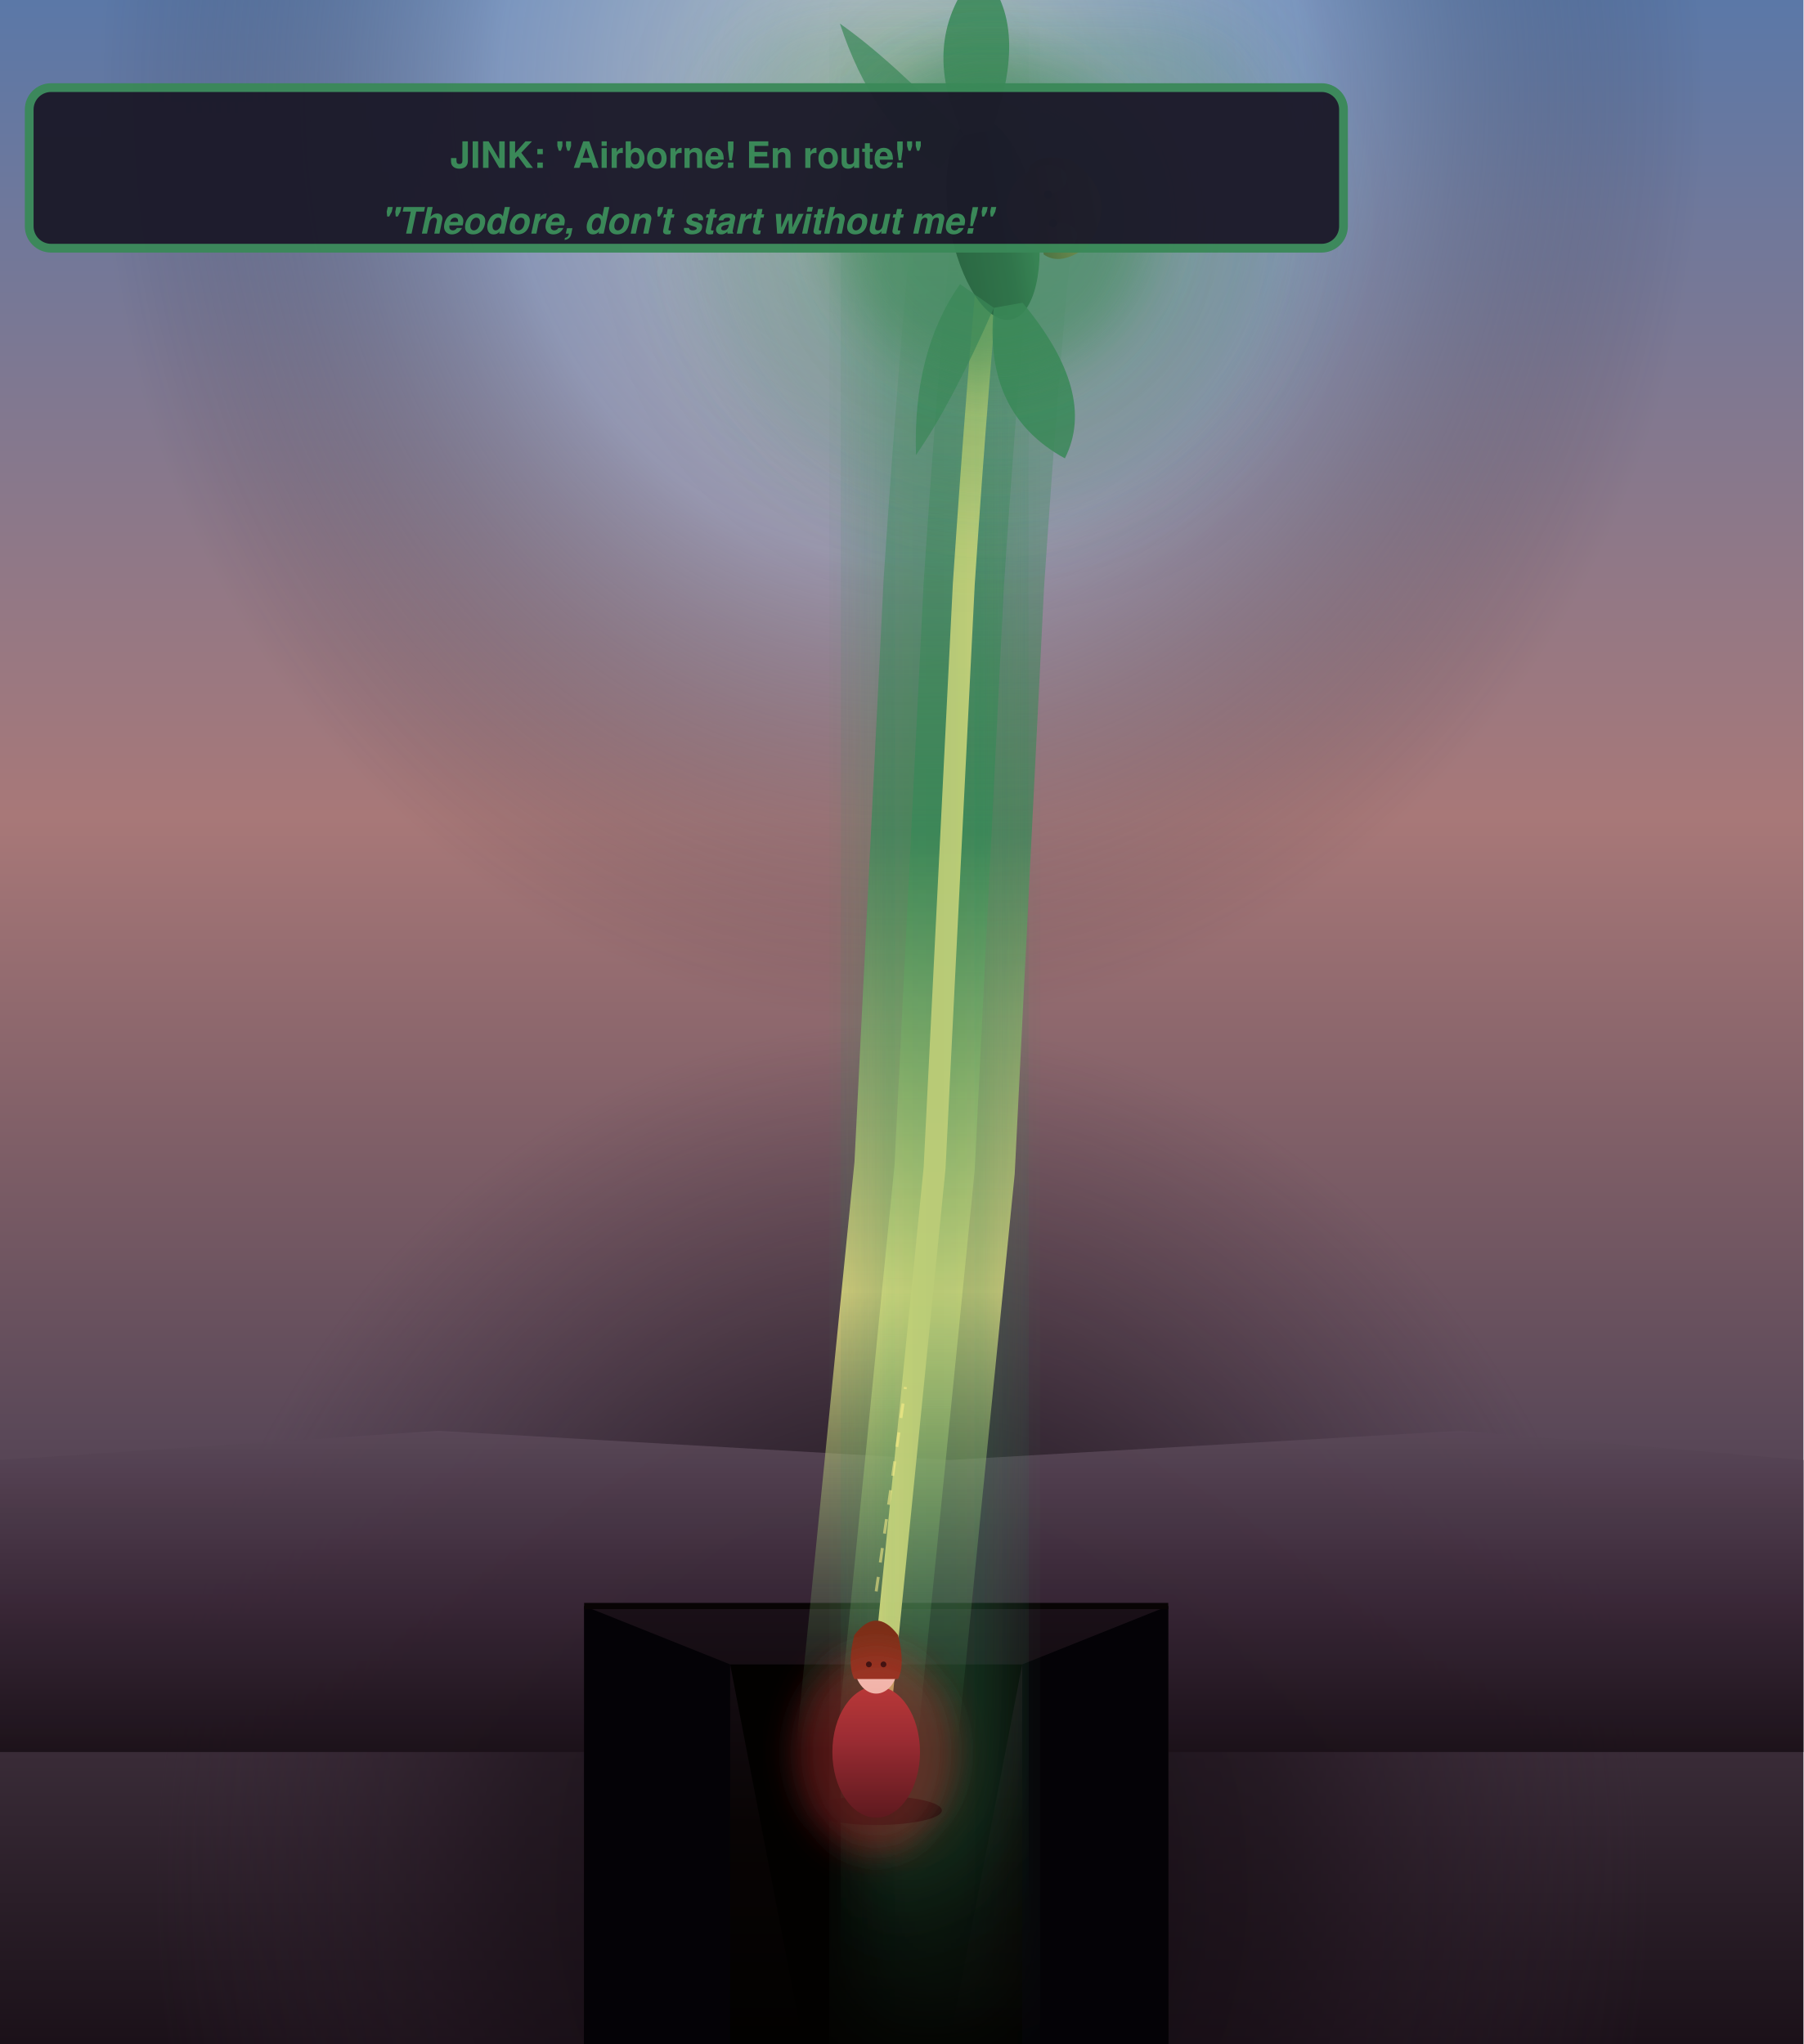
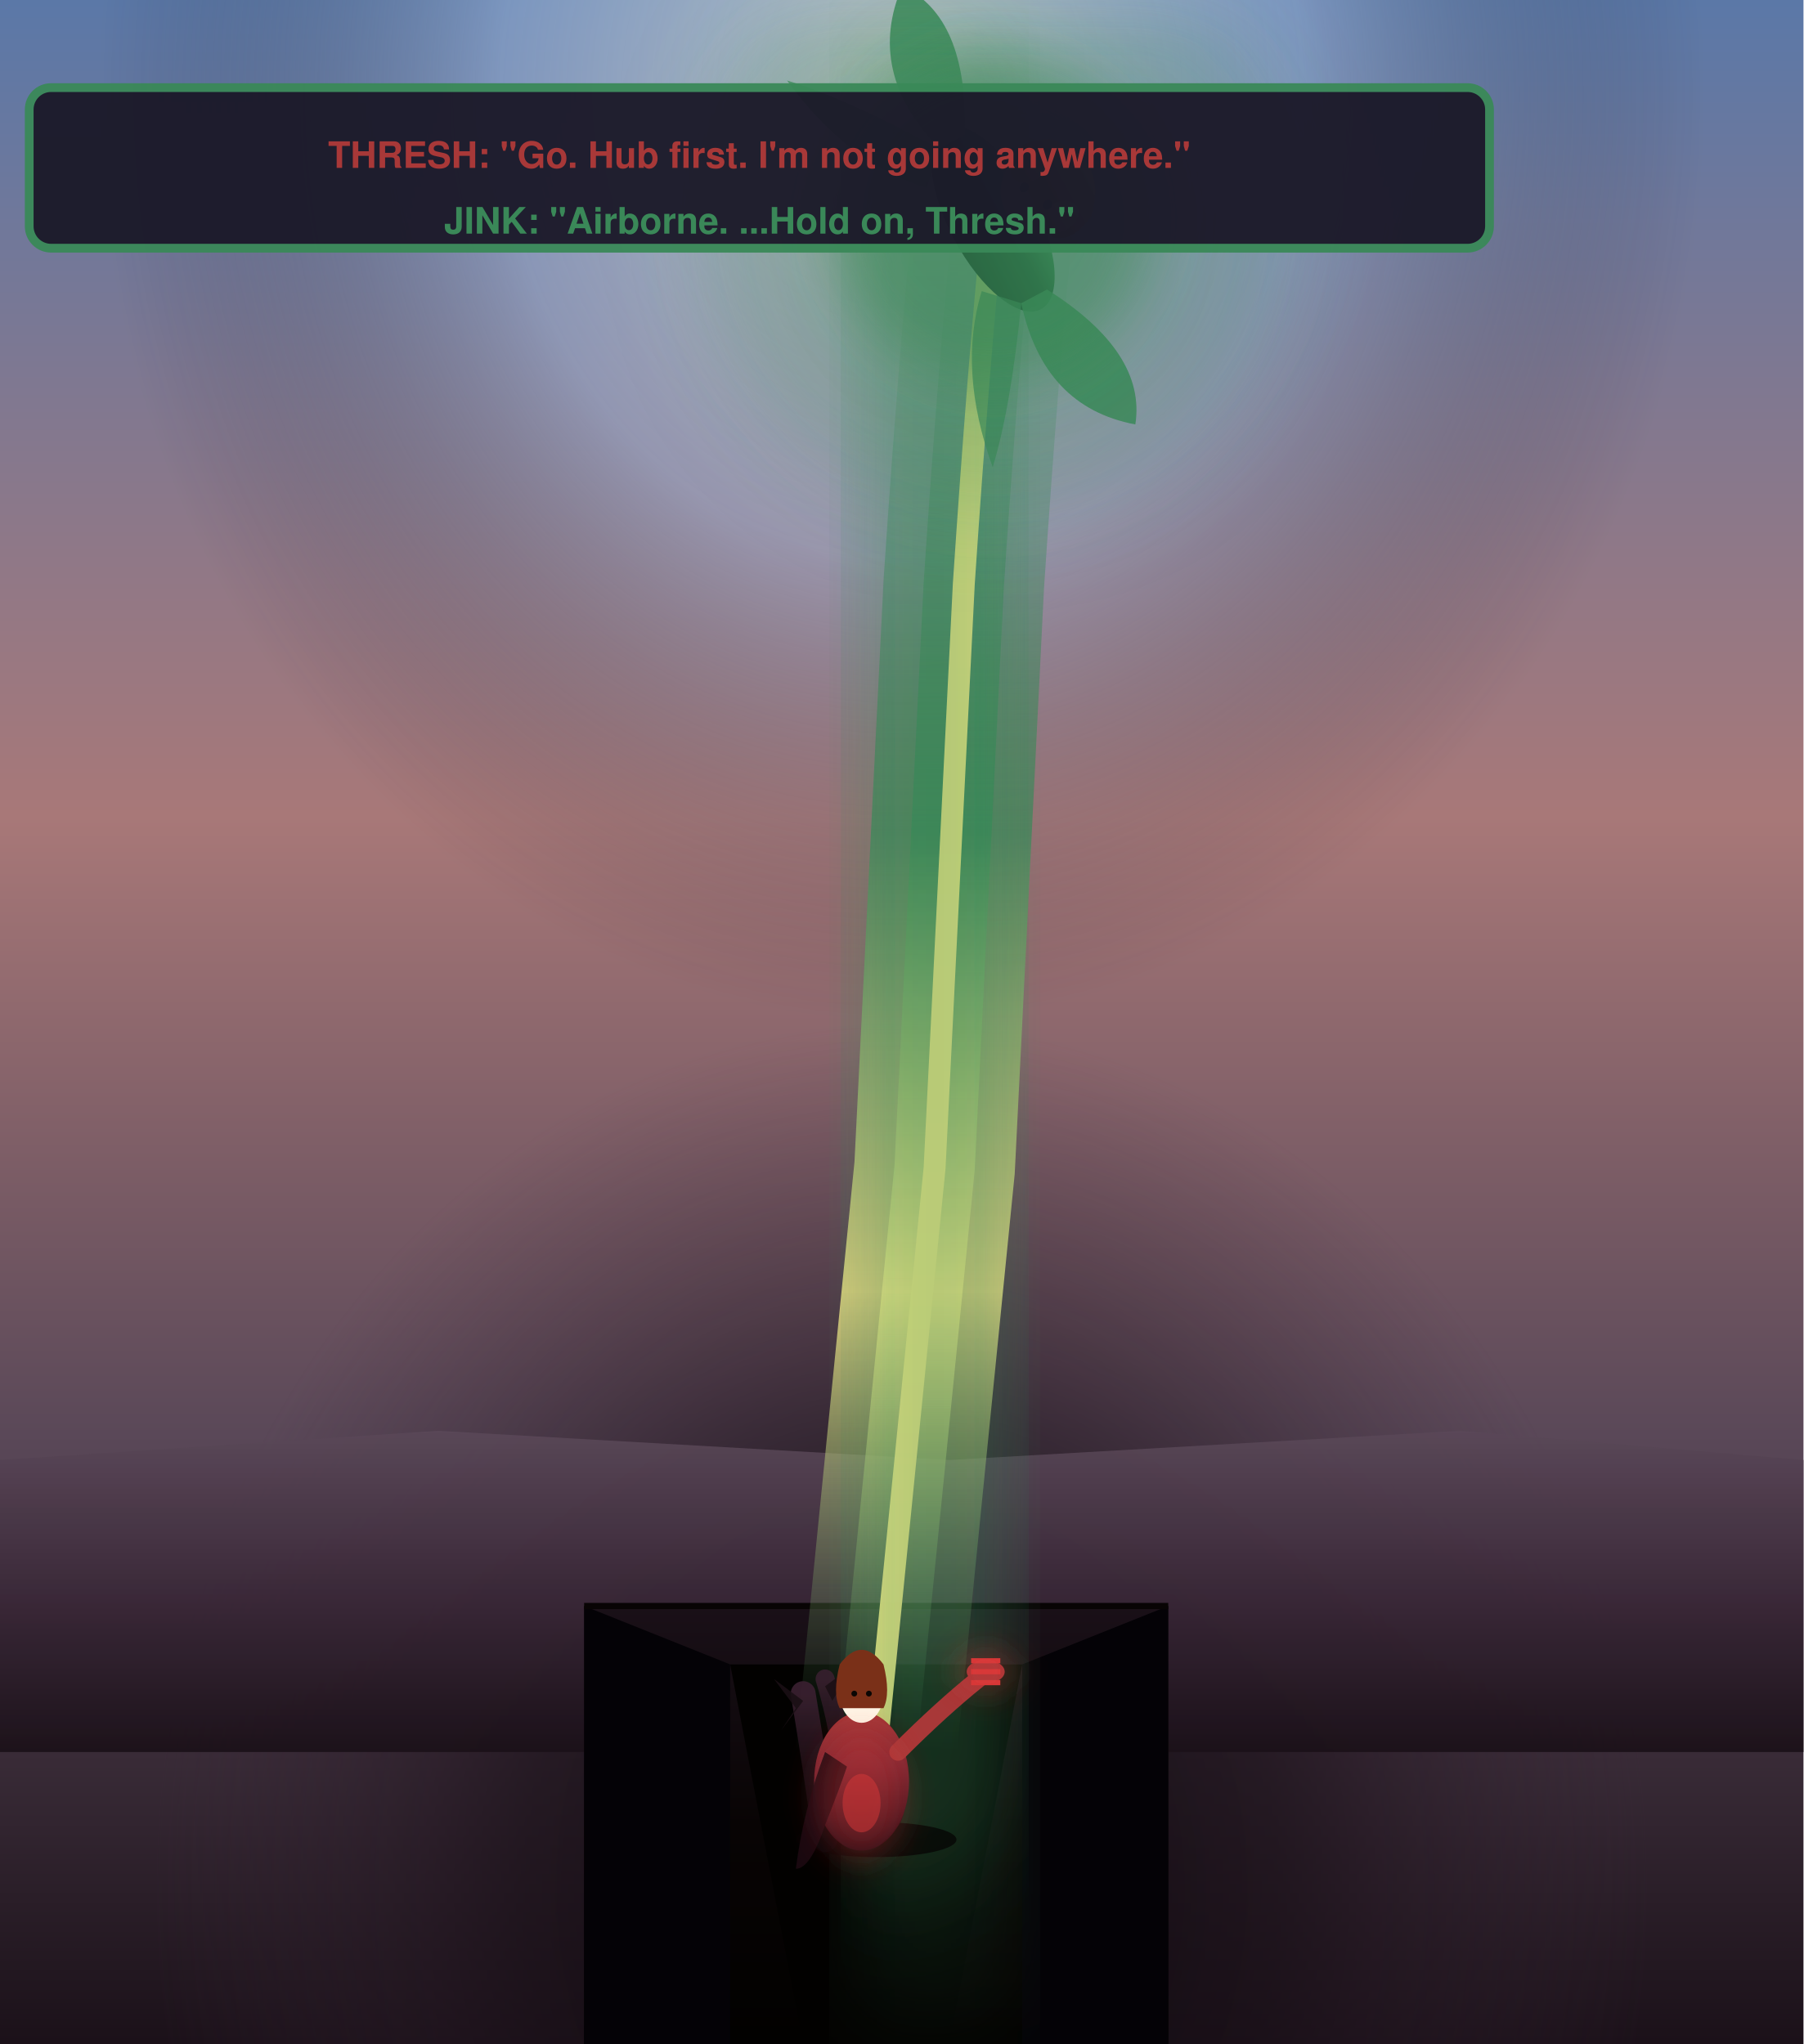
<svg xmlns="http://www.w3.org/2000/svg" viewBox="0 0 247 280" width="247" height="280">
  <defs>
    <linearGradient id="bgU2" x1="0" y1="0" x2="0" y2="1">
      <stop offset="0" stop-color="#5a78a8" />
      <stop offset="0.4" stop-color="#a87878" />
      <stop offset="0.7" stop-color="#5a4858" />
      <stop offset="1" stop-color="#1a1018" />
    </linearGradient>
    <radialGradient id="morningSkyU2" cx="0.5" cy="0.05" r="0.45">
      <stop offset="0" stop-color="#fff8d8" stop-opacity="0.62" />
      <stop offset="0.5" stop-color="#a8c0e0" stop-opacity="0.42" />
      <stop offset="1" stop-color="#0a0a14" stop-opacity="0" />
    </radialGradient>
    <radialGradient id="darkBelowU2" cx="0.5" cy="0.92" r="0.42">
      <stop offset="0" stop-color="#040206" stop-opacity="0.85" />
      <stop offset="0.5" stop-color="#1a1018" stop-opacity="0.62" />
      <stop offset="1" stop-color="#3a2838" stop-opacity="0" />
    </radialGradient>
    <linearGradient id="rooftopU2" x1="0" y1="0" x2="0" y2="1">
      <stop offset="0" stop-color="#5a4858" />
      <stop offset="0.5" stop-color="#3a2838" />
      <stop offset="1" stop-color="#1a1018" />
    </linearGradient>
    <linearGradient id="stairMouthU2" x1="0" y1="0" x2="0" y2="1">
      <stop offset="0" stop-color="#1a1018" />
      <stop offset="0.5" stop-color="#080404" />
      <stop offset="1" stop-color="#020100" />
    </linearGradient>
    <linearGradient id="suitJinkU2" x1="0" y1="0" x2="0" y2="1">
      <stop offset="0" stop-color="#3a8858" />
      <stop offset="0.4" stop-color="#1a4830" />
      <stop offset="1" stop-color="#0a2018" />
    </linearGradient>
    <linearGradient id="suitThreshU2" x1="0" y1="0" x2="0" y2="1">
      <stop offset="0" stop-color="#a83838" />
      <stop offset="0.4" stop-color="#7a2530" />
      <stop offset="1" stop-color="#1a0810" />
+     </linearGradient>
+     <linearGradient id="wreckWingU2" x1="0" y1="0" x2="0" y2="1">
+       <stop offset="0" stop-color="#3a2030" />
+       <stop offset="0.5" stop-color="#1a0e14" />
+       <stop offset="1" stop-color="#080406" />
    </linearGradient>
    <linearGradient id="hairBlondeU2" x1="0" y1="0" x2="0" y2="1">
      <stop offset="0" stop-color="#fff088" />
      <stop offset="0.5" stop-color="#d88838" />
      <stop offset="1" stop-color="#7a4818" />
    </linearGradient>
    <linearGradient id="trailBlazeU2" x1="0" y1="0" x2="0" y2="1">
      <stop offset="0" stop-color="#3a8858" stop-opacity="0" />
      <stop offset="0.4" stop-color="#3a8858" stop-opacity="0.85" />
      <stop offset="0.7" stop-color="#fff088" stop-opacity="0.95" />
      <stop offset="1" stop-color="#3a8858" stop-opacity="0" />
    </linearGradient>
    <filter id="bloomU2" x="-20%" y="-20%" width="140%" height="140%">
      <feGaussianBlur stdDeviation="2.2" />
    </filter>
    <filter id="strongGlowU2" x="-25%" y="-25%" width="150%" height="150%">
      <feGaussianBlur stdDeviation="4" />
    </filter>
    <filter id="megaGlowU2" x="-30%" y="-30%" width="160%" height="160%">
      <feGaussianBlur stdDeviation="6.4" />
    </filter>
    <filter id="ultraGlowU2" x="-40%" y="-40%" width="180%" height="180%">
      <feGaussianBlur stdDeviation="9" />
    </filter>
  </defs>
  <rect width="247" height="280" fill="url(#bgU2)" />
  <rect width="247" height="280" fill="url(#morningSkyU2)" />
  <rect width="247" height="280" fill="url(#darkBelowU2)" />
  <g>
    <path d="M 0 200 L 60 196 L 130 200 L 200 196 L 247 200 L 247 240 L 0 240 Z" fill="url(#rooftopU2)" opacity="0.92" />
    <rect x="80" y="220" width="80" height="60" fill="url(#stairMouthU2)" />
    <path d="M 80 220 L 100 228 L 100 280 L 80 280 Z" fill="#040206" />
    <path d="M 160 220 L 140 228 L 140 280 L 160 280 Z" fill="#040206" />
    <path d="M 100 228 L 140 228 L 130 280 L 110 280 Z" fill="#020100" />
    <line x1="80" y1="220" x2="160" y2="220" stroke="#080404" stroke-width="0.85" />
  </g>
  <g>
    <path d="M 120 240 Q 124 200 128 160 Q 130 120 132 80 Q 134 50 136 30" stroke="url(#trailBlazeU2)" stroke-width="22" fill="none" stroke-linecap="round" opacity="0.85" />
    <path d="M 120 240 Q 124 200 128 160 Q 130 120 132 80 Q 134 50 136 30" stroke="url(#trailBlazeU2)" stroke-width="11" fill="none" stroke-linecap="round" opacity="0.95" />
    <path d="M 120 240 Q 124 200 128 160 Q 130 120 132 80 Q 134 50 136 30" stroke="#fff088" stroke-width="3" fill="none" stroke-linecap="round" opacity="0.95" />
  </g>
  <g opacity="0.62" filter="url(#megaGlowU2)">
    <path d="M 120 240 Q 124 200 128 160 Q 130 120 132 80 Q 134 50 136 30" stroke="#3a8858" stroke-width="40" fill="none" stroke-linecap="round" opacity="0.42" />
  </g>
  <g opacity="0.42" filter="url(#ultraGlowU2)">
    <path d="M 120 240 Q 124 200 128 160 Q 130 120 132 80 Q 134 50 136 30" stroke="#3a8858" stroke-width="80" fill="none" stroke-linecap="round" opacity="0.32" />
  </g>
-   <g transform="rotate(80 136 30)">
+   <g transform="rotate(62 136 30)">
    <ellipse cx="136" cy="30" rx="14" ry="6" fill="url(#suitJinkU2)" />
    <path d="M 124 28 Q 110 20 102 26 Q 110 36 124 32 Z" fill="#3a8858" opacity="0.85" />
    <path d="M 148 28 Q 162 20 170 26 Q 162 36 148 32 Z" fill="#3a8858" opacity="0.85" />
    <path d="M 124 32 Q 112 40 106 46 Q 120 44 128 36 Z" fill="#3a8858" opacity="0.7" />
    <path d="M 148 32 Q 160 40 166 46 Q 152 44 144 36 Z" fill="#3a8858" opacity="0.7" />
    <ellipse cx="136" cy="22" rx="6" ry="6" fill="#a87858" />
    <path d="M 130 18 Q 136 12 142 18 Q 144 22 142 24 L 130 24 Q 128 22 130 18 Z" fill="url(#hairBlondeU2)" />
    <ellipse cx="132" cy="22" rx="2" ry="3" fill="url(#hairBlondeU2)" />
    <ellipse cx="140" cy="22" rx="2" ry="3" fill="url(#hairBlondeU2)" />
-     <circle cx="134" cy="22" r="0.55" fill="#0a0604" />
-     <circle cx="138" cy="22" r="0.55" fill="#0a0604" />
+     <g transform="rotate(-26 136 22)">
+       <ellipse cx="133.4" cy="23.2" rx="0.6" ry="0.7" fill="#0a0604" />
+       <ellipse cx="137.4" cy="23.2" rx="0.6" ry="0.7" fill="#0a0604" />
+     </g>
  </g>
  <g opacity="0.95" filter="url(#strongGlowU2)">
    <circle cx="136" cy="30" r="22" fill="#3a8858" opacity="0.62" />
  </g>
  <g opacity="0.62" filter="url(#megaGlowU2)">
    <circle cx="136" cy="30" r="40" fill="#3a8858" opacity="0.42" />
  </g>
  <g>
-     <ellipse cx="120" cy="248" rx="9" ry="2" fill="#040202" opacity="0.62" />
-     <ellipse cx="120" cy="240" rx="6" ry="9" fill="url(#suitThreshU2)" />
-     <ellipse cx="120" cy="228" rx="3" ry="4" fill="#fff8e8" />
-     <path d="M 117 224 Q 120 220 123 224 Q 124 228 123 230 L 117 230 Q 116 228 117 224 Z" fill="#7a3018" />
-     <circle cx="119" cy="228" r="0.4" fill="#0a0604" />
-     <circle cx="121" cy="228" r="0.4" fill="#0a0604" />
-     <line x1="120" y1="218" x2="124" y2="190" stroke="#fff088" stroke-width="0.4" opacity="0.55" stroke-dasharray="2,2" />
+     <ellipse cx="120" cy="252" rx="11" ry="2.4" fill="#040202" opacity="0.7" />
+     <path d="M 110 232 Q 112 244 113 252" stroke="url(#wreckWingU2)" stroke-width="3.4" fill="none" stroke-linecap="round" opacity="0.92" />
+     <path d="M 113 230 Q 116 240 116 250" stroke="url(#wreckWingU2)" stroke-width="2.6" fill="none" stroke-linecap="round" opacity="0.85" />
+     <path d="M 109 234 L 106 230 L 110 233 L 107 237 Z" fill="#1a0e14" opacity="0.9" />
+     <path d="M 113 231 L 117 228 L 114 233 Z" fill="#1a0e14" opacity="0.9" />
+     <path d="M 118 234 Q 122 236 124 246 Q 124 250 122 251" fill="url(#suitThreshU2)" opacity="0.95" />
+     <ellipse cx="118" cy="244" rx="6.5" ry="9.5" fill="url(#suitThreshU2)" />
+     <path d="M 113 240 Q 110 248 109 256 Q 111 256 113 250 Q 115 245 116 242 Z" fill="#1a0810" opacity="0.95" />
+     <path d="M 123 240 Q 129 234 134 230" stroke="#a83838" stroke-width="2.4" fill="none" stroke-linecap="round" />
+     <ellipse cx="135" cy="229" rx="2.6" ry="1.6" fill="#a83838" />
+     <line x1="133" y1="227.5" x2="137" y2="227.5" stroke="#d83838" stroke-width="0.7" />
+     <line x1="133" y1="229" x2="137" y2="229" stroke="#d83838" stroke-width="0.7" />
+     <line x1="133" y1="230.5" x2="137" y2="230.5" stroke="#d83838" stroke-width="0.7" />
+     <ellipse cx="118" cy="232" rx="3" ry="4" fill="#fff8e8" />
+     <path d="M 115 228 Q 118 224 121 228 Q 122 232 121 234 L 115 234 Q 114 232 115 228 Z" fill="#7a3018" />
+     <circle cx="117" cy="232" r="0.4" fill="#0a0604" />
+     <circle cx="119" cy="232" r="0.4" fill="#0a0604" />
+     <ellipse cx="118" cy="247" rx="2.6" ry="4" fill="#d83838" opacity="0.5" />
  </g>
  <g opacity="0.85" filter="url(#bloomU2)">
-     <ellipse cx="120" cy="240" rx="11" ry="14" fill="#d83838" opacity="0.42" />
+     <ellipse cx="118" cy="246" rx="6" ry="9" fill="#d83838" opacity="0.4" />
+     <ellipse cx="135" cy="229" rx="4" ry="3" fill="#d83838" opacity="0.42" />
  </g>
  <g transform="translate(8,12)">
-     <rect x="-4" y="0" width="180" height="22" rx="3" fill="#1a1828" opacity="0.95" stroke="#3a8858" stroke-width="1.2" />
-     <text x="86" y="11" text-anchor="middle" font-family="Helvetica Neue, Helvetica, Arial, sans-serif" font-size="5" fill="#3a8858" font-weight="700">JINK: "Airborne! En route!"</text>
-     <text x="86" y="20" text-anchor="middle" font-family="Helvetica Neue, Helvetica, Arial, sans-serif" font-size="5" fill="#3a8858" font-style="italic" font-weight="700">"Theodore, don't start without me!"</text>
+     <rect x="-4" y="0" width="200" height="22" rx="3" fill="#1a1828" opacity="0.95" stroke="#3a8858" stroke-width="1.2" />
+     <text x="96" y="11" text-anchor="middle" font-family="Helvetica Neue, Helvetica, Arial, sans-serif" font-size="5" fill="#a83838" font-weight="700">THRESH: "Go. Hub first. I'm not going anywhere."</text>
+     <text x="96" y="20" text-anchor="middle" font-family="Helvetica Neue, Helvetica, Arial, sans-serif" font-size="5" fill="#3a8858" font-weight="700">JINK: "Airborne. ...Hold on, Thresh."</text>
  </g>
</svg>
